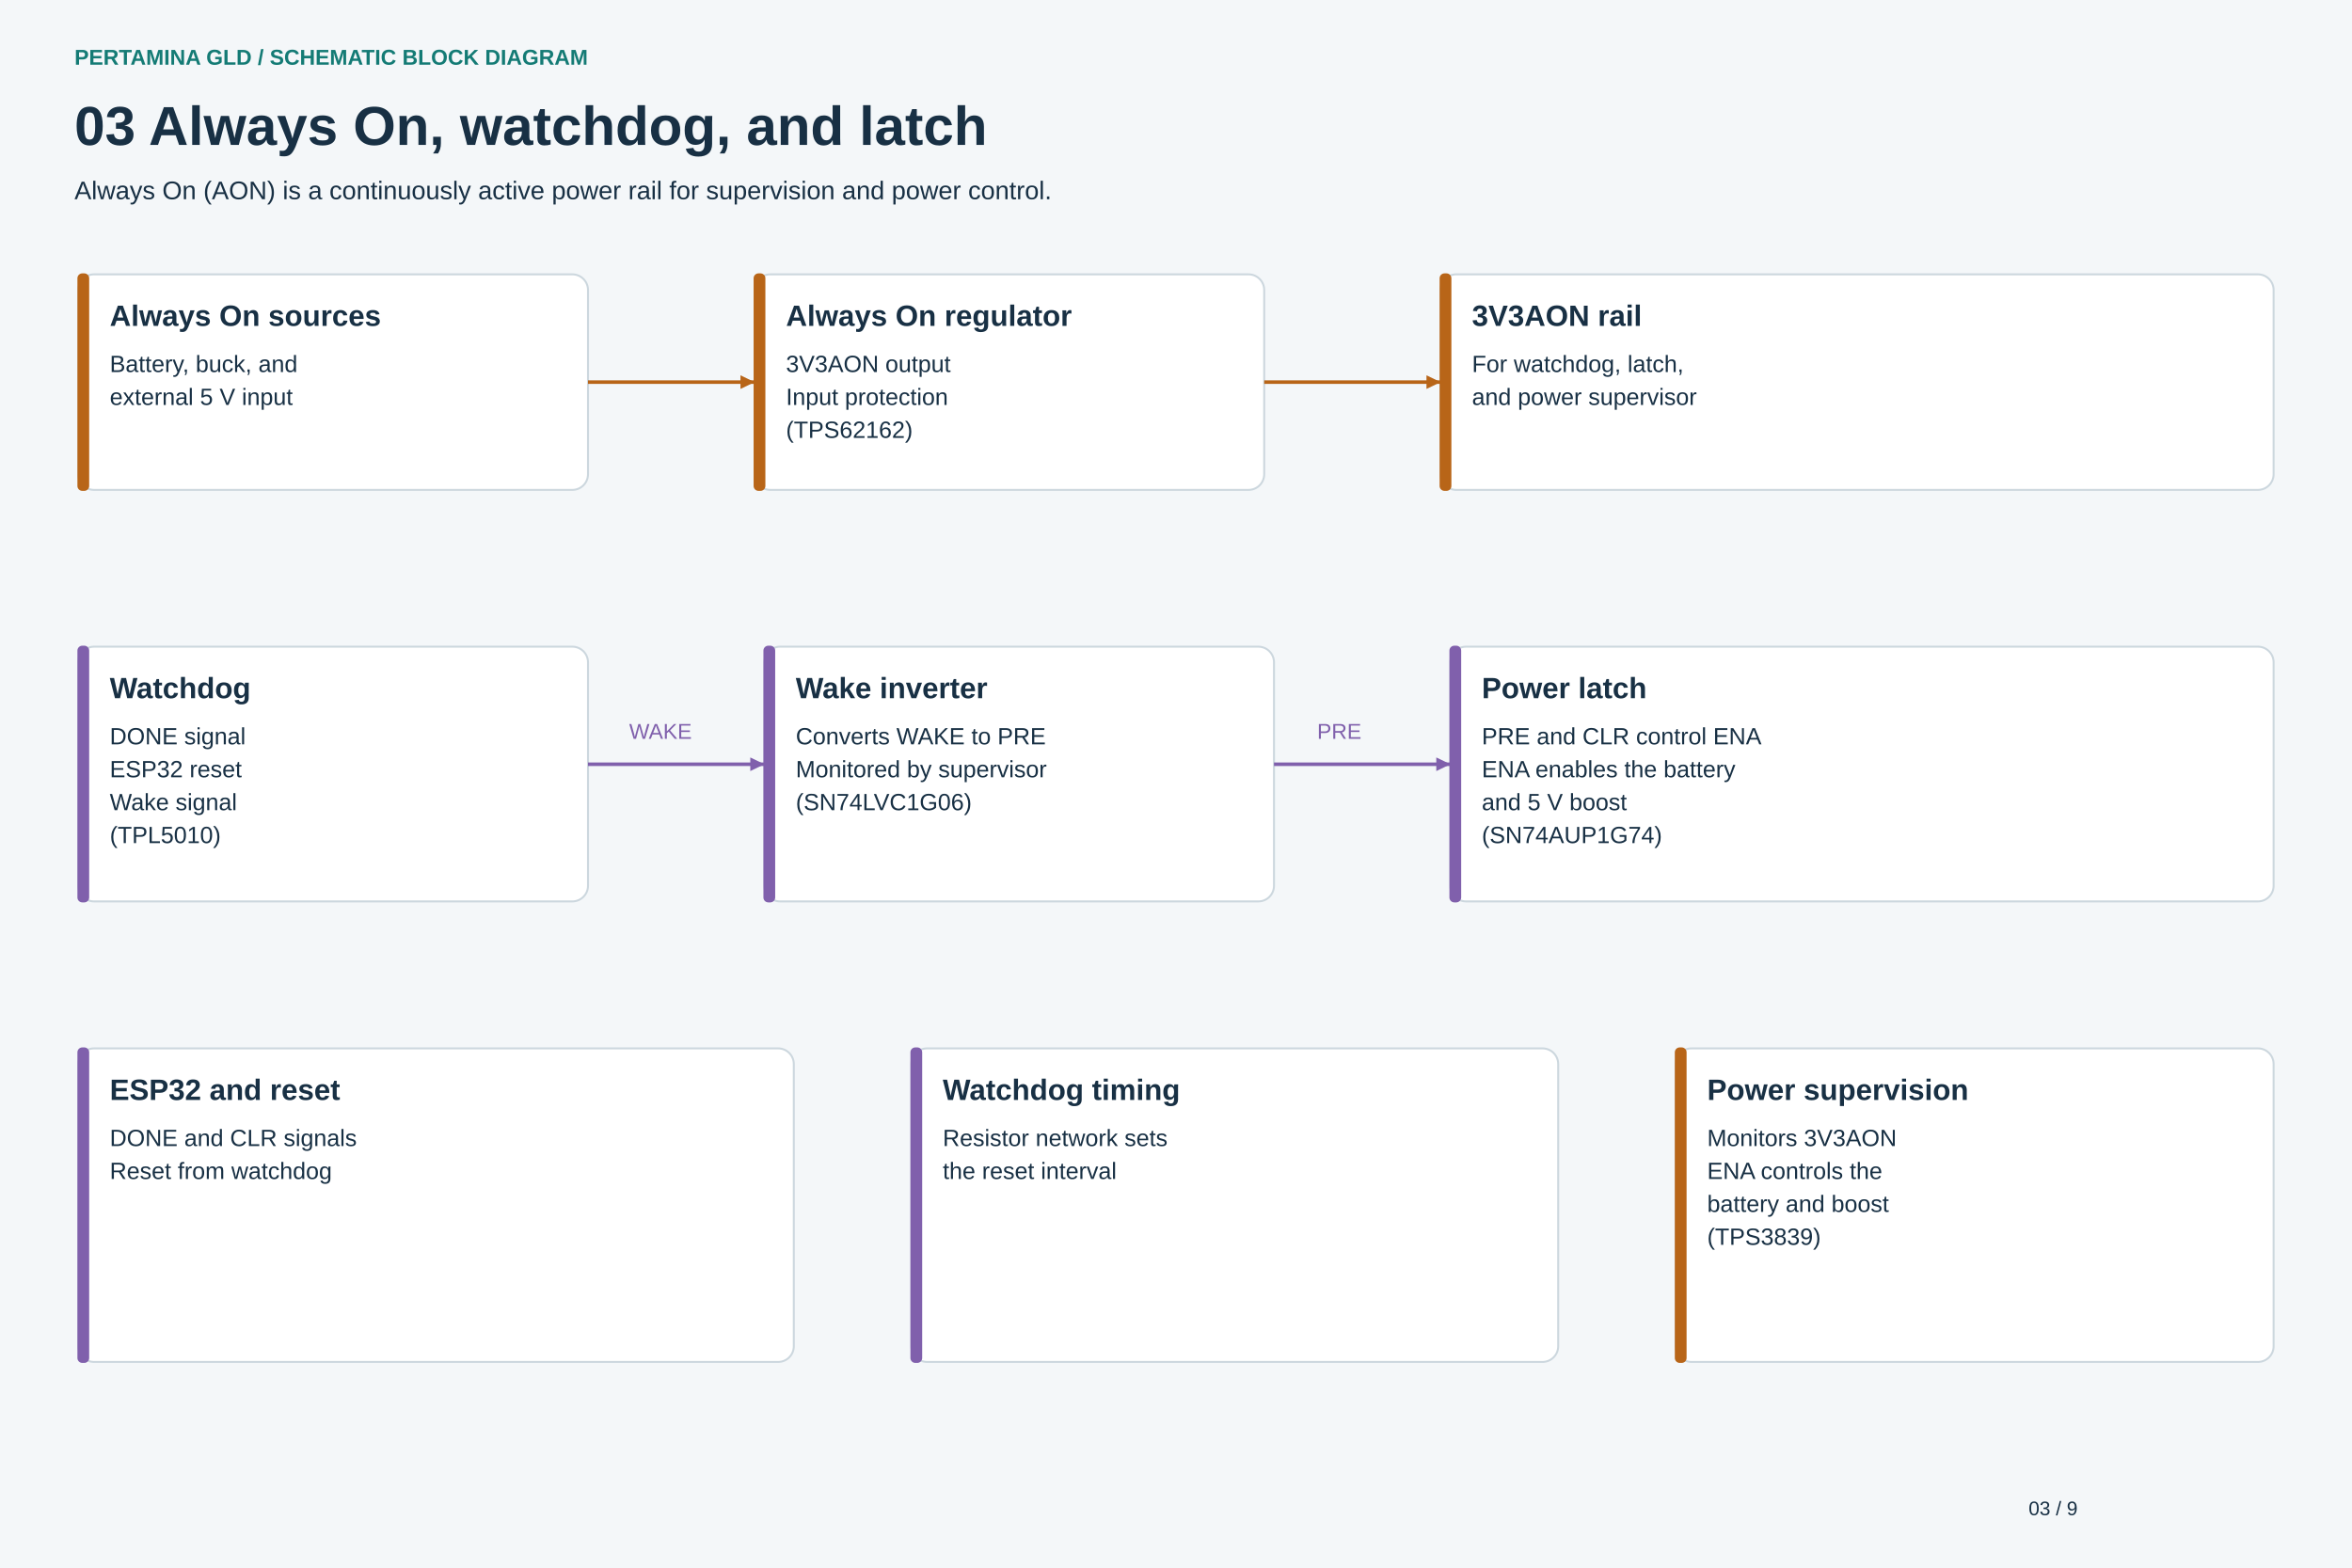
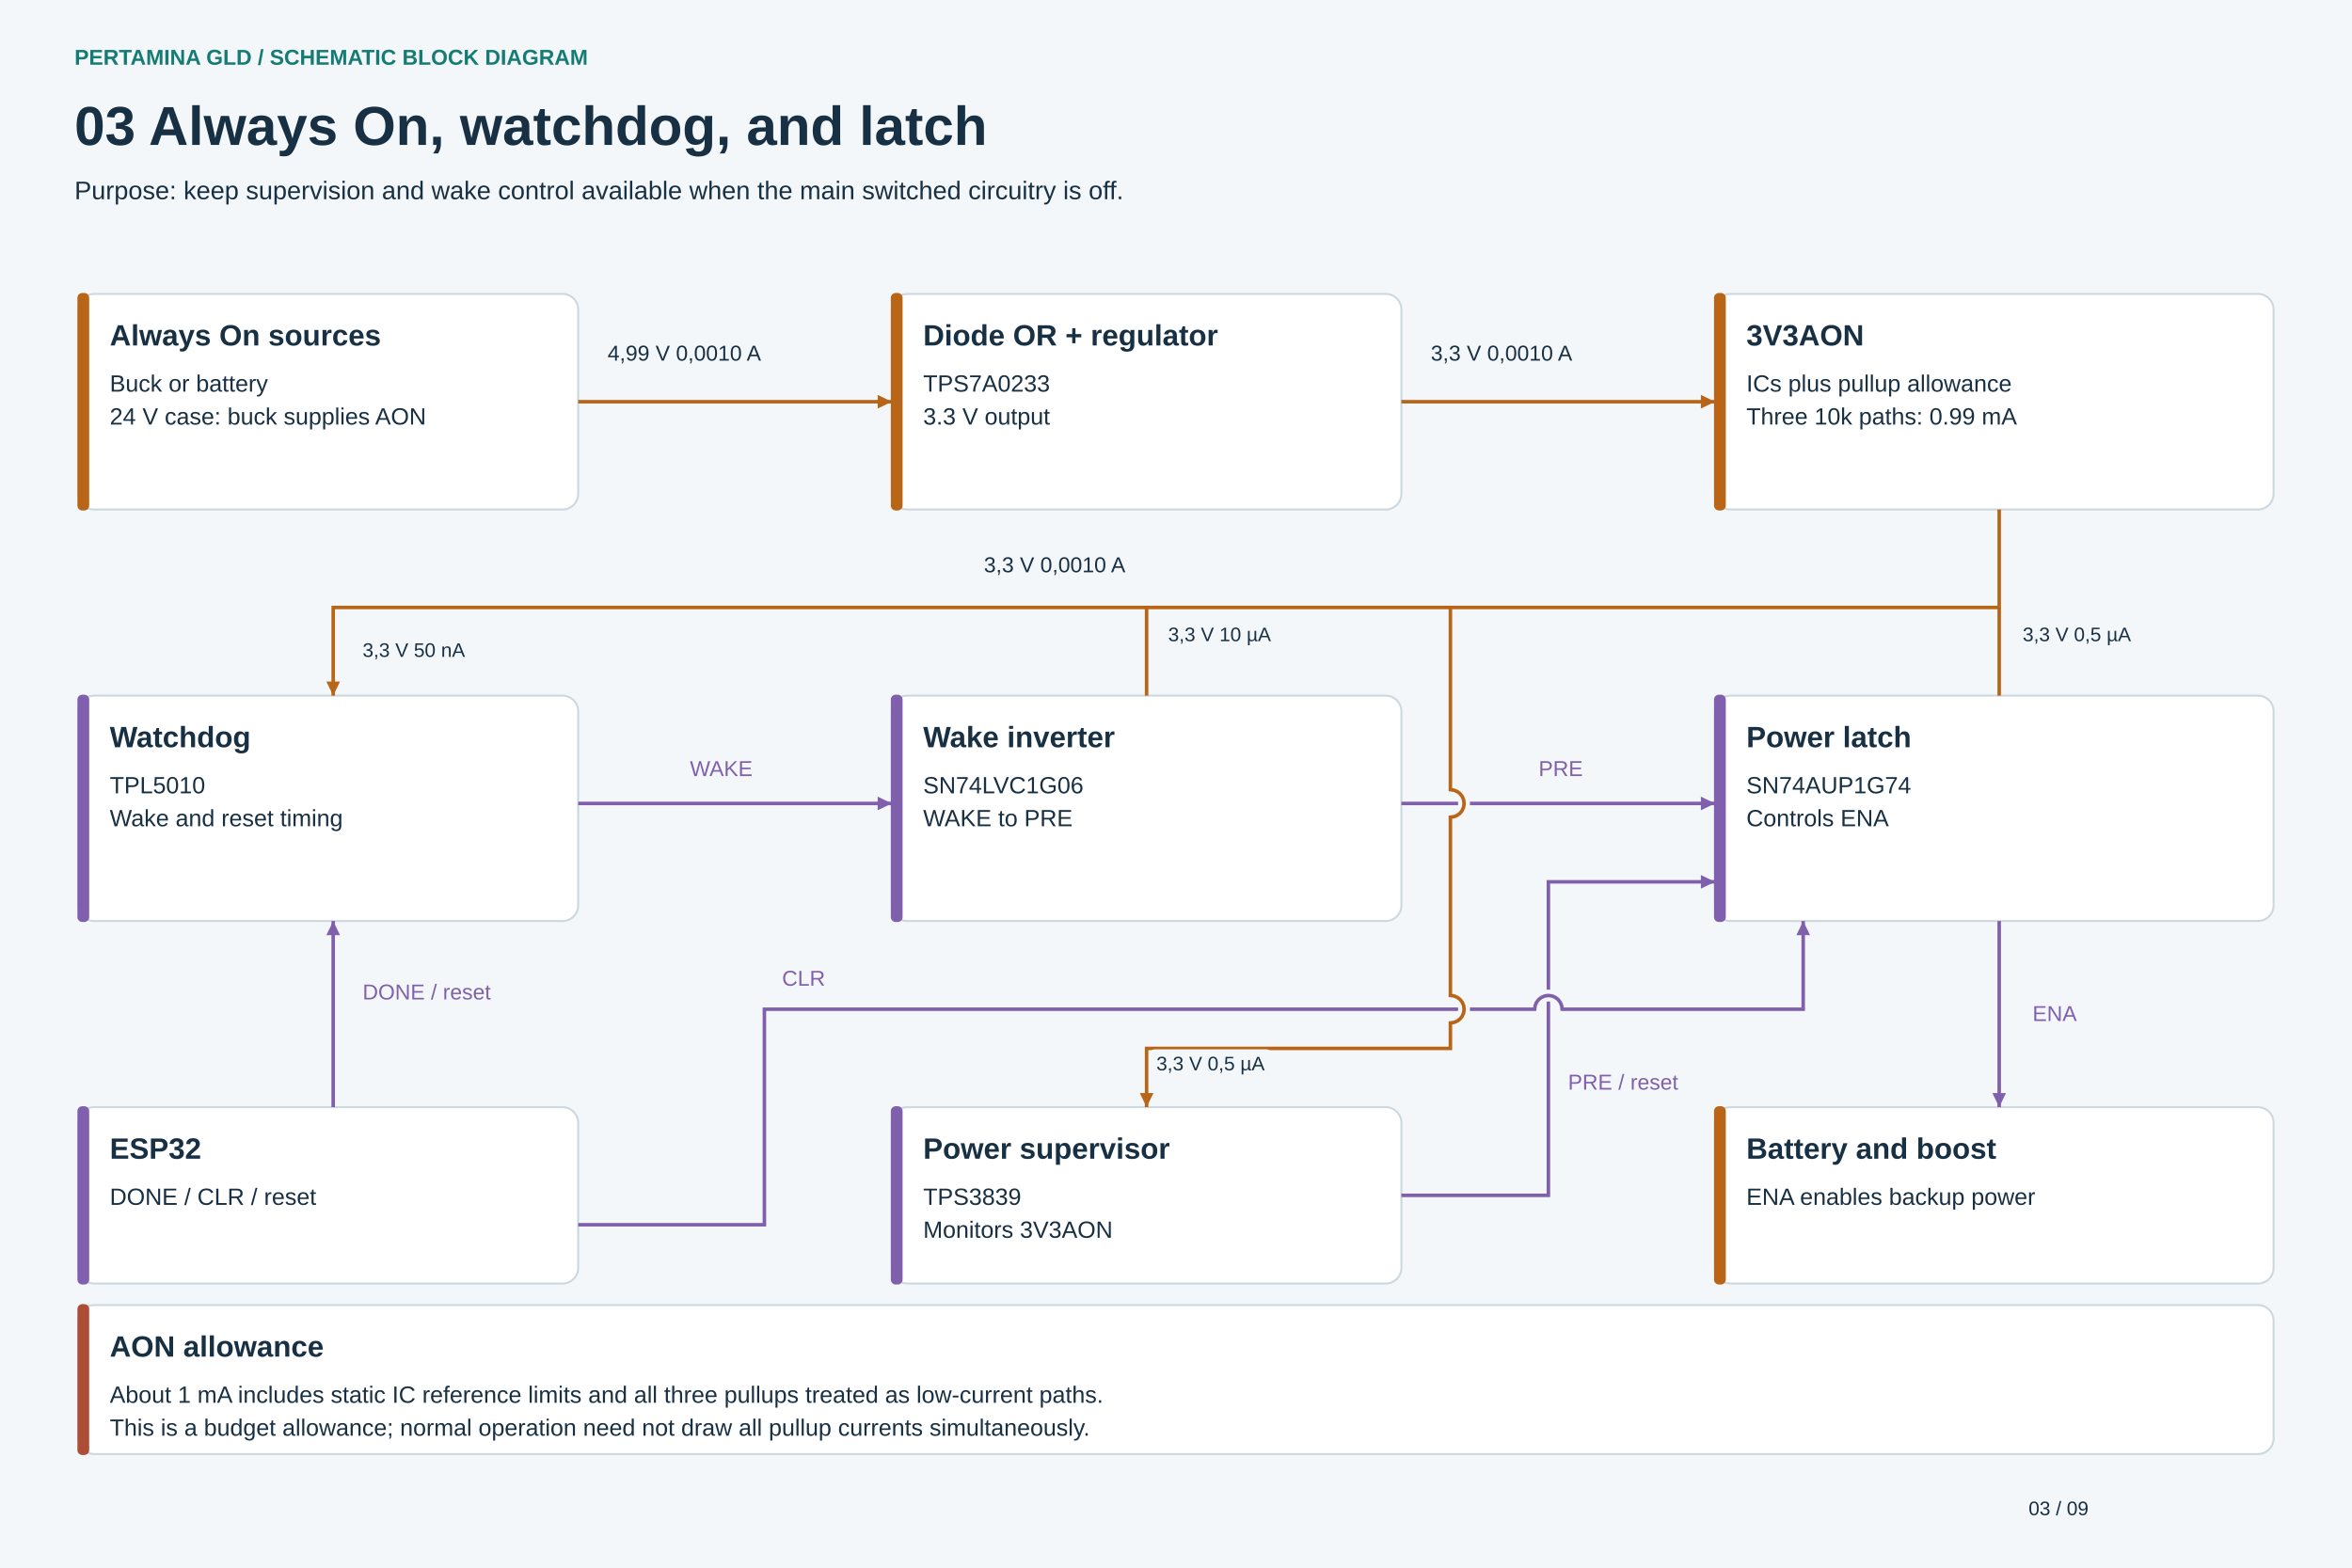
<svg xmlns="http://www.w3.org/2000/svg" viewBox="0 0 1200 800" width="1200" height="800">
  <rect x="0" y="0" width="1200" height="800" rx="0" fill="#F4F7F9" stroke="#F4F7F9" />
  <text x="38" y="33.02" font-family="Arial,sans-serif" font-size="11" font-weight="700" fill="#147B75">PERTAMINA GLD   /   SCHEMATIC BLOCK DIAGRAM</text>
  <text x="38" y="73.96" font-family="Arial,sans-serif" font-size="28" font-weight="700" fill="#183044">03  Always On, watchdog, and latch</text>
-   <text x="38" y="101.66" font-family="Arial,sans-serif" font-size="13" font-weight="400" fill="#183044">Always On (AON) is a continuously active power rail for supervision and power control.</text>
-   <rect x="40" y="140" width="260" height="110" rx="8" fill="white" stroke="#CCD7DE" />
-   <rect x="40" y="140" width="5" height="110" rx="2" fill="#B86518" stroke="#B86518" />
-   <text x="56" y="166.3" font-family="Arial,sans-serif" font-size="15" font-weight="700" fill="#183044">Always On sources</text>
-   <text x="56" y="189.84" font-family="Arial,sans-serif" font-size="12" font-weight="400" fill="#183044">Battery, buck, and</text>
-   <text x="56" y="206.64" font-family="Arial,sans-serif" font-size="12" font-weight="400" fill="#183044">external 5 V input</text>
-   <rect x="385" y="140" width="260" height="110" rx="8" fill="white" stroke="#CCD7DE" />
-   <rect x="385" y="140" width="5" height="110" rx="2" fill="#B86518" stroke="#B86518" />
-   <text x="401" y="166.3" font-family="Arial,sans-serif" font-size="15" font-weight="700" fill="#183044">Always On regulator</text>
-   <text x="401" y="189.84" font-family="Arial,sans-serif" font-size="12" font-weight="400" fill="#183044">3V3AON output</text>
-   <text x="401" y="206.64" font-family="Arial,sans-serif" font-size="12" font-weight="400" fill="#183044">Input protection</text>
-   <text x="401" y="223.44" font-family="Arial,sans-serif" font-size="12" font-weight="400" fill="#183044">(TPS62162)</text>
-   <rect x="735" y="140" width="425" height="110" rx="8" fill="white" stroke="#CCD7DE" />
-   <rect x="735" y="140" width="5" height="110" rx="2" fill="#B86518" stroke="#B86518" />
-   <text x="751" y="166.3" font-family="Arial,sans-serif" font-size="15" font-weight="700" fill="#183044">3V3AON rail</text>
-   <text x="751" y="189.84" font-family="Arial,sans-serif" font-size="12" font-weight="400" fill="#183044">For watchdog, latch,</text>
-   <text x="751" y="206.64" font-family="Arial,sans-serif" font-size="12" font-weight="400" fill="#183044">and power supervisor</text>
-   <polyline points="300,195 385,195" fill="none" stroke="#B86518" stroke-width="1.8" />
-   <polygon points="385,195 377.796,198.48 377.796,191.52" fill="#B86518" />
-   <polyline points="645,195 735,195" fill="none" stroke="#B86518" stroke-width="1.8" />
-   <polygon points="735,195 727.796,198.48 727.796,191.52" fill="#B86518" />
-   <rect x="40" y="330" width="260" height="130" rx="8" fill="white" stroke="#CCD7DE" />
-   <rect x="40" y="330" width="5" height="130" rx="2" fill="#8060AC" stroke="#8060AC" />
-   <text x="56" y="356.3" font-family="Arial,sans-serif" font-size="15" font-weight="700" fill="#183044">Watchdog</text>
-   <text x="56" y="379.84" font-family="Arial,sans-serif" font-size="12" font-weight="400" fill="#183044">DONE signal</text>
-   <text x="56" y="396.64" font-family="Arial,sans-serif" font-size="12" font-weight="400" fill="#183044">ESP32 reset</text>
-   <text x="56" y="413.44" font-family="Arial,sans-serif" font-size="12" font-weight="400" fill="#183044">Wake signal</text>
-   <text x="56" y="430.24" font-family="Arial,sans-serif" font-size="12" font-weight="400" fill="#183044">(TPL5010)</text>
-   <rect x="390" y="330" width="260" height="130" rx="8" fill="white" stroke="#CCD7DE" />
-   <rect x="390" y="330" width="5" height="130" rx="2" fill="#8060AC" stroke="#8060AC" />
-   <text x="406" y="356.3" font-family="Arial,sans-serif" font-size="15" font-weight="700" fill="#183044">Wake inverter</text>
-   <text x="406" y="379.84" font-family="Arial,sans-serif" font-size="12" font-weight="400" fill="#183044">Converts WAKE to PRE</text>
-   <text x="406" y="396.64" font-family="Arial,sans-serif" font-size="12" font-weight="400" fill="#183044">Monitored by supervisor</text>
-   <text x="406" y="413.44" font-family="Arial,sans-serif" font-size="12" font-weight="400" fill="#183044">(SN74LVC1G06)</text>
-   <rect x="740" y="330" width="420" height="130" rx="8" fill="white" stroke="#CCD7DE" />
-   <rect x="740" y="330" width="5" height="130" rx="2" fill="#8060AC" stroke="#8060AC" />
-   <text x="756" y="356.3" font-family="Arial,sans-serif" font-size="15" font-weight="700" fill="#183044">Power latch</text>
-   <text x="756" y="379.84" font-family="Arial,sans-serif" font-size="12" font-weight="400" fill="#183044">PRE and CLR control ENA</text>
-   <text x="756" y="396.64" font-family="Arial,sans-serif" font-size="12" font-weight="400" fill="#183044">ENA enables the battery</text>
-   <text x="756" y="413.44" font-family="Arial,sans-serif" font-size="12" font-weight="400" fill="#183044">and 5 V boost</text>
-   <text x="756" y="430.24" font-family="Arial,sans-serif" font-size="12" font-weight="400" fill="#183044">(SN74AUP1G74)</text>
-   <polyline points="300,390 390,390" fill="none" stroke="#8060AC" stroke-width="1.8" />
-   <polygon points="390,390 382.796,393.48 382.796,386.52" fill="#8060AC" />
-   <rect x="318" y="366" width="38.393" height="16" rx="2" fill="#F4F7F9" stroke="#F4F7F9" />
-   <text x="321" y="377.02" font-family="Arial,sans-serif" font-size="11" font-weight="400" fill="#8060AC">WAKE</text>
-   <polyline points="650,390 740,390" fill="none" stroke="#8060AC" stroke-width="1.8" />
-   <polygon points="740,390 732.796,393.48 732.796,386.52" fill="#8060AC" />
-   <rect x="669" y="366" width="28.618" height="16" rx="2" fill="#F4F7F9" stroke="#F4F7F9" />
-   <text x="672" y="377.02" font-family="Arial,sans-serif" font-size="11" font-weight="400" fill="#8060AC">PRE</text>
-   <rect x="40" y="535" width="365" height="160" rx="8" fill="white" stroke="#CCD7DE" />
-   <rect x="40" y="535" width="5" height="160" rx="2" fill="#8060AC" stroke="#8060AC" />
-   <text x="56" y="561.3" font-family="Arial,sans-serif" font-size="15" font-weight="700" fill="#183044">ESP32 and reset</text>
-   <text x="56" y="584.84" font-family="Arial,sans-serif" font-size="12" font-weight="400" fill="#183044">DONE and CLR signals</text>
-   <text x="56" y="601.64" font-family="Arial,sans-serif" font-size="12" font-weight="400" fill="#183044">Reset from watchdog</text>
-   <rect x="465" y="535" width="330" height="160" rx="8" fill="white" stroke="#CCD7DE" />
-   <rect x="465" y="535" width="5" height="160" rx="2" fill="#8060AC" stroke="#8060AC" />
-   <text x="481" y="561.3" font-family="Arial,sans-serif" font-size="15" font-weight="700" fill="#183044">Watchdog timing</text>
-   <text x="481" y="584.84" font-family="Arial,sans-serif" font-size="12" font-weight="400" fill="#183044">Resistor network sets</text>
-   <text x="481" y="601.64" font-family="Arial,sans-serif" font-size="12" font-weight="400" fill="#183044">the reset interval</text>
-   <rect x="855" y="535" width="305" height="160" rx="8" fill="white" stroke="#CCD7DE" />
-   <rect x="855" y="535" width="5" height="160" rx="2" fill="#B86518" stroke="#B86518" />
-   <text x="871" y="561.3" font-family="Arial,sans-serif" font-size="15" font-weight="700" fill="#183044">Power supervision</text>
-   <text x="871" y="584.84" font-family="Arial,sans-serif" font-size="12" font-weight="400" fill="#183044">Monitors 3V3AON</text>
-   <text x="871" y="601.64" font-family="Arial,sans-serif" font-size="12" font-weight="400" fill="#183044">ENA controls the</text>
-   <text x="871" y="618.44" font-family="Arial,sans-serif" font-size="12" font-weight="400" fill="#183044">battery and boost</text>
-   <text x="871" y="635.24" font-family="Arial,sans-serif" font-size="12" font-weight="400" fill="#183044">(TPS3839)</text>
-   <text x="1035" y="773.2" font-family="Arial,sans-serif" font-size="10" font-weight="400" fill="#183044">03 / 9</text>
+   <text x="38" y="101.66" font-family="Arial,sans-serif" font-size="13" font-weight="400" fill="#183044">Purpose: keep supervision and wake control available when the main switched circuitry is off.</text>
+   <rect x="40" y="150" width="255" height="110" rx="8" fill="white" stroke="#CCD7DE" />
+   <rect x="40" y="150" width="5" height="110" rx="2" fill="#B86518" stroke="#B86518" />
+   <text x="56" y="176.3" font-family="Arial,sans-serif" font-size="15" font-weight="700" fill="#183044">Always On sources</text>
+   <text x="56" y="199.84" font-family="Arial,sans-serif" font-size="12" font-weight="400" fill="#183044">Buck or battery</text>
+   <text x="56" y="216.64" font-family="Arial,sans-serif" font-size="12" font-weight="400" fill="#183044">24 V case: buck supplies AON</text>
+   <rect x="455" y="150" width="260" height="110" rx="8" fill="white" stroke="#CCD7DE" />
+   <rect x="455" y="150" width="5" height="110" rx="2" fill="#B86518" stroke="#B86518" />
+   <text x="471" y="176.3" font-family="Arial,sans-serif" font-size="15" font-weight="700" fill="#183044">Diode OR + regulator</text>
+   <text x="471" y="199.84" font-family="Arial,sans-serif" font-size="12" font-weight="400" fill="#183044">TPS7A0233</text>
+   <text x="471" y="216.64" font-family="Arial,sans-serif" font-size="12" font-weight="400" fill="#183044">3.3 V output</text>
+   <rect x="875" y="150" width="285" height="110" rx="8" fill="white" stroke="#CCD7DE" />
+   <rect x="875" y="150" width="5" height="110" rx="2" fill="#B86518" stroke="#B86518" />
+   <text x="891" y="176.3" font-family="Arial,sans-serif" font-size="15" font-weight="700" fill="#183044">3V3AON</text>
+   <text x="891" y="199.84" font-family="Arial,sans-serif" font-size="12" font-weight="400" fill="#183044">ICs plus pullup allowance</text>
+   <text x="891" y="216.64" font-family="Arial,sans-serif" font-size="12" font-weight="400" fill="#183044">Three 10k paths: 0.99 mA</text>
+   <polyline points="295,205 455,205" fill="none" stroke="#B86518" stroke-width="1.8" />
+   <polygon points="455,205 447.796,208.48 447.796,201.52" fill="#B86518" />
+   <rect x="307" y="173" width="84.896" height="15" rx="2" fill="#F4F7F9" stroke="#F4F7F9" />
+   <text x="310" y="184.02" font-family="Arial,sans-serif" font-size="11" font-weight="400" fill="#183044">4,99 V 0,0010 A</text>
+   <polyline points="715,205 875,205" fill="none" stroke="#B86518" stroke-width="1.8" />
+   <polygon points="875,205 867.796,208.48 867.796,201.52" fill="#B86518" />
+   <rect x="727" y="173" width="78.778" height="15" rx="2" fill="#F4F7F9" stroke="#F4F7F9" />
+   <text x="730" y="184.02" font-family="Arial,sans-serif" font-size="11" font-weight="400" fill="#183044">3,3 V 0,0010 A</text>
+   <rect x="40" y="355" width="255" height="115" rx="8" fill="white" stroke="#CCD7DE" />
+   <rect x="40" y="355" width="5" height="115" rx="2" fill="#8060AC" stroke="#8060AC" />
+   <text x="56" y="381.3" font-family="Arial,sans-serif" font-size="15" font-weight="700" fill="#183044">Watchdog</text>
+   <text x="56" y="404.84" font-family="Arial,sans-serif" font-size="12" font-weight="400" fill="#183044">TPL5010</text>
+   <text x="56" y="421.64" font-family="Arial,sans-serif" font-size="12" font-weight="400" fill="#183044">Wake and reset timing</text>
+   <rect x="455" y="355" width="260" height="115" rx="8" fill="white" stroke="#CCD7DE" />
+   <rect x="455" y="355" width="5" height="115" rx="2" fill="#8060AC" stroke="#8060AC" />
+   <text x="471" y="381.3" font-family="Arial,sans-serif" font-size="15" font-weight="700" fill="#183044">Wake inverter</text>
+   <text x="471" y="404.84" font-family="Arial,sans-serif" font-size="12" font-weight="400" fill="#183044">SN74LVC1G06</text>
+   <text x="471" y="421.64" font-family="Arial,sans-serif" font-size="12" font-weight="400" fill="#183044">WAKE to PRE</text>
+   <rect x="875" y="355" width="285" height="115" rx="8" fill="white" stroke="#CCD7DE" />
+   <rect x="875" y="355" width="5" height="115" rx="2" fill="#8060AC" stroke="#8060AC" />
+   <text x="891" y="381.3" font-family="Arial,sans-serif" font-size="15" font-weight="700" fill="#183044">Power latch</text>
+   <text x="891" y="404.84" font-family="Arial,sans-serif" font-size="12" font-weight="400" fill="#183044">SN74AUP1G74</text>
+   <text x="891" y="421.64" font-family="Arial,sans-serif" font-size="12" font-weight="400" fill="#183044">Controls ENA</text>
+   <polyline points="295,410 455,410" fill="none" stroke="#8060AC" stroke-width="1.8" />
+   <polygon points="455,410 447.796,413.48 447.796,406.52" fill="#8060AC" />
+   <rect x="349" y="385" width="38.393" height="16" rx="2" fill="#F4F7F9" stroke="#F4F7F9" />
+   <text x="352" y="396.02" font-family="Arial,sans-serif" font-size="11" font-weight="400" fill="#8060AC">WAKE</text>
+   <polyline points="715,410 875,410" fill="none" stroke="#8060AC" stroke-width="1.8" />
+   <polygon points="875,410 867.796,413.48 867.796,406.52" fill="#8060AC" />
+   <rect x="782" y="385" width="28.618" height="16" rx="2" fill="#F4F7F9" stroke="#F4F7F9" />
+   <text x="785" y="396.02" font-family="Arial,sans-serif" font-size="11" font-weight="400" fill="#8060AC">PRE</text>
+   <polyline points="1020,260 1020,310 170,310 170,355" fill="none" stroke="#B86518" stroke-width="1.8" />
+   <polygon points="170,355 166.52,347.796 173.48,347.796" fill="#B86518" />
+   <rect x="499" y="281" width="78.778" height="15" rx="2" fill="#F4F7F9" stroke="#F4F7F9" />
+   <text x="502" y="292.02" font-family="Arial,sans-serif" font-size="11" font-weight="400" fill="#183044">3,3 V 0,0010 A</text>
+   <rect x="182" y="325" width="58.261" height="14" rx="2" fill="#F4F7F9" stroke="#F4F7F9" />
+   <text x="185" y="335.2" font-family="Arial,sans-serif" font-size="10" font-weight="400" fill="#183044">3,3 V 50 nA</text>
+   <polyline points="585,310 585,355" fill="none" stroke="#B86518" stroke-width="1.8" />
+   <rect x="593" y="317" width="58.461" height="14" rx="2" fill="#F4F7F9" stroke="#F4F7F9" />
+   <text x="596" y="327.2" font-family="Arial,sans-serif" font-size="10" font-weight="400" fill="#183044">3,3 V 10 µA</text>
+   <polyline points="1020,310 1020,355" fill="none" stroke="#B86518" stroke-width="1.8" />
+   <rect x="1029" y="317" width="61.239" height="14" rx="2" fill="#F4F7F9" stroke="#F4F7F9" />
+   <text x="1032" y="327.2" font-family="Arial,sans-serif" font-size="10" font-weight="400" fill="#183044">3,3 V 0,5 µA</text>
+   <rect x="40" y="565" width="255" height="90" rx="8" fill="white" stroke="#CCD7DE" />
+   <rect x="40" y="565" width="5" height="90" rx="2" fill="#8060AC" stroke="#8060AC" />
+   <text x="56" y="591.3" font-family="Arial,sans-serif" font-size="15" font-weight="700" fill="#183044">ESP32</text>
+   <text x="56" y="614.84" font-family="Arial,sans-serif" font-size="12" font-weight="400" fill="#183044">DONE / CLR / reset</text>
+   <rect x="455" y="565" width="260" height="90" rx="8" fill="white" stroke="#CCD7DE" />
+   <rect x="455" y="565" width="5" height="90" rx="2" fill="#8060AC" stroke="#8060AC" />
+   <text x="471" y="591.3" font-family="Arial,sans-serif" font-size="15" font-weight="700" fill="#183044">Power supervisor</text>
+   <text x="471" y="614.84" font-family="Arial,sans-serif" font-size="12" font-weight="400" fill="#183044">TPS3839</text>
+   <text x="471" y="631.64" font-family="Arial,sans-serif" font-size="12" font-weight="400" fill="#183044">Monitors 3V3AON</text>
+   <rect x="875" y="565" width="285" height="90" rx="8" fill="white" stroke="#CCD7DE" />
+   <rect x="875" y="565" width="5" height="90" rx="2" fill="#B86518" stroke="#B86518" />
+   <text x="891" y="591.3" font-family="Arial,sans-serif" font-size="15" font-weight="700" fill="#183044">Battery and boost</text>
+   <text x="891" y="614.84" font-family="Arial,sans-serif" font-size="12" font-weight="400" fill="#183044">ENA enables backup power</text>
+   <polyline points="170,565 170,470" fill="none" stroke="#8060AC" stroke-width="1.8" />
+   <polygon points="170,470 173.48,477.204 166.52,477.204" fill="#8060AC" />
+   <rect x="182" y="499" width="71.404" height="16" rx="2" fill="#F4F7F9" stroke="#F4F7F9" />
+   <text x="185" y="510.02" font-family="Arial,sans-serif" font-size="11" font-weight="400" fill="#8060AC">DONE / reset</text>
+   <polyline points="715,610 790,610 790,450 875,450" fill="none" stroke="#8060AC" stroke-width="1.8" />
+   <polygon points="875,450 867.796,453.48 867.796,446.52" fill="#8060AC" />
+   <rect x="797" y="545" width="62.241" height="16" rx="2" fill="#F4F7F9" stroke="#F4F7F9" />
+   <text x="800" y="556.02" font-family="Arial,sans-serif" font-size="11" font-weight="400" fill="#8060AC">PRE / reset</text>
+   <polyline points="1020,470 1020,565" fill="none" stroke="#8060AC" stroke-width="1.8" />
+   <polygon points="1020,565 1016.52,557.796 1023.48,557.796" fill="#8060AC" />
+   <rect x="1034" y="510" width="28.618" height="16" rx="2" fill="#F4F7F9" stroke="#F4F7F9" />
+   <text x="1037" y="521.02" font-family="Arial,sans-serif" font-size="11" font-weight="400" fill="#8060AC">ENA</text>
+   <polyline points="783.0,515.0 783.239,513.188 783.938,511.5 785.05,510.05 786.5,508.938 788.188,508.239 790.0,508.0 791.812,508.239 793.5,508.938 794.95,510.05 796.062,511.5 796.761,513.188 797.0,515.0" fill="none" stroke="#F4F7F9" stroke-width="6" />
+   <polyline points="295,625 390,625 390,515 783.0,515.0 783.239,513.188 783.938,511.5 785.05,510.05 786.5,508.938 788.188,508.239 790.0,508.0 791.812,508.239 793.5,508.938 794.95,510.05 796.062,511.5 796.761,513.188 797.0,515.0 920,515 920,470" fill="none" stroke="#8060AC" stroke-width="1.8" />
+   <polygon points="920,470 923.48,477.204 916.52,477.204" fill="#8060AC" />
+   <rect x="396" y="492" width="28.005" height="16" rx="2" fill="#F4F7F9" stroke="#F4F7F9" />
+   <text x="399" y="503.02" font-family="Arial,sans-serif" font-size="11" font-weight="400" fill="#8060AC">CLR</text>
+   <polyline points="740.0,403.0 741.812,403.239 743.5,403.938 744.95,405.05 746.062,406.5 746.761,408.188 747.0,410.0 746.761,411.812 746.062,413.5 744.95,414.95 743.5,416.062 741.812,416.761 740.0,417.0" fill="none" stroke="#F4F7F9" stroke-width="6" />
+   <polyline points="740.0,508.0 741.812,508.239 743.5,508.938 744.95,510.05 746.062,511.5 746.761,513.188 747.0,515.0 746.761,516.812 746.062,518.5 744.95,519.95 743.5,521.062 741.812,521.761 740.0,522.0" fill="none" stroke="#F4F7F9" stroke-width="6" />
+   <polyline points="740,310 740.0,403.0 741.812,403.239 743.5,403.938 744.95,405.05 746.062,406.5 746.761,408.188 747.0,410.0 746.761,411.812 746.062,413.5 744.95,414.95 743.5,416.062 741.812,416.761 740.0,417.0 740.0,508.0 741.812,508.239 743.5,508.938 744.95,510.05 746.062,511.5 746.761,513.188 747.0,515.0 746.761,516.812 746.062,518.5 744.95,519.95 743.5,521.062 741.812,521.761 740.0,522.0 740,535 585,535 585,565" fill="none" stroke="#B86518" stroke-width="1.8" />
+   <polygon points="585,565 581.52,557.796 588.48,557.796" fill="#B86518" />
+   <rect x="587" y="536" width="61.239" height="14" rx="2" fill="#F4F7F9" stroke="#F4F7F9" />
+   <text x="590" y="546.2" font-family="Arial,sans-serif" font-size="10" font-weight="400" fill="#183044">3,3 V 0,5 µA</text>
+   <rect x="40" y="666" width="1120" height="76" rx="8" fill="white" stroke="#CCD7DE" />
+   <rect x="40" y="666" width="5" height="76" rx="2" fill="#AD4D35" stroke="#AD4D35" />
+   <text x="56" y="692.3" font-family="Arial,sans-serif" font-size="15" font-weight="700" fill="#183044">AON allowance</text>
+   <text x="56" y="715.84" font-family="Arial,sans-serif" font-size="12" font-weight="400" fill="#183044">About 1 mA includes static IC reference limits and all three pullups treated as low-current paths.</text>
+   <text x="56" y="732.64" font-family="Arial,sans-serif" font-size="12" font-weight="400" fill="#183044">This is a budget allowance; normal operation need not draw all pullup currents simultaneously.</text>
+   <text x="1035" y="773.2" font-family="Arial,sans-serif" font-size="10" font-weight="400" fill="#183044">03 / 09</text>
</svg>
